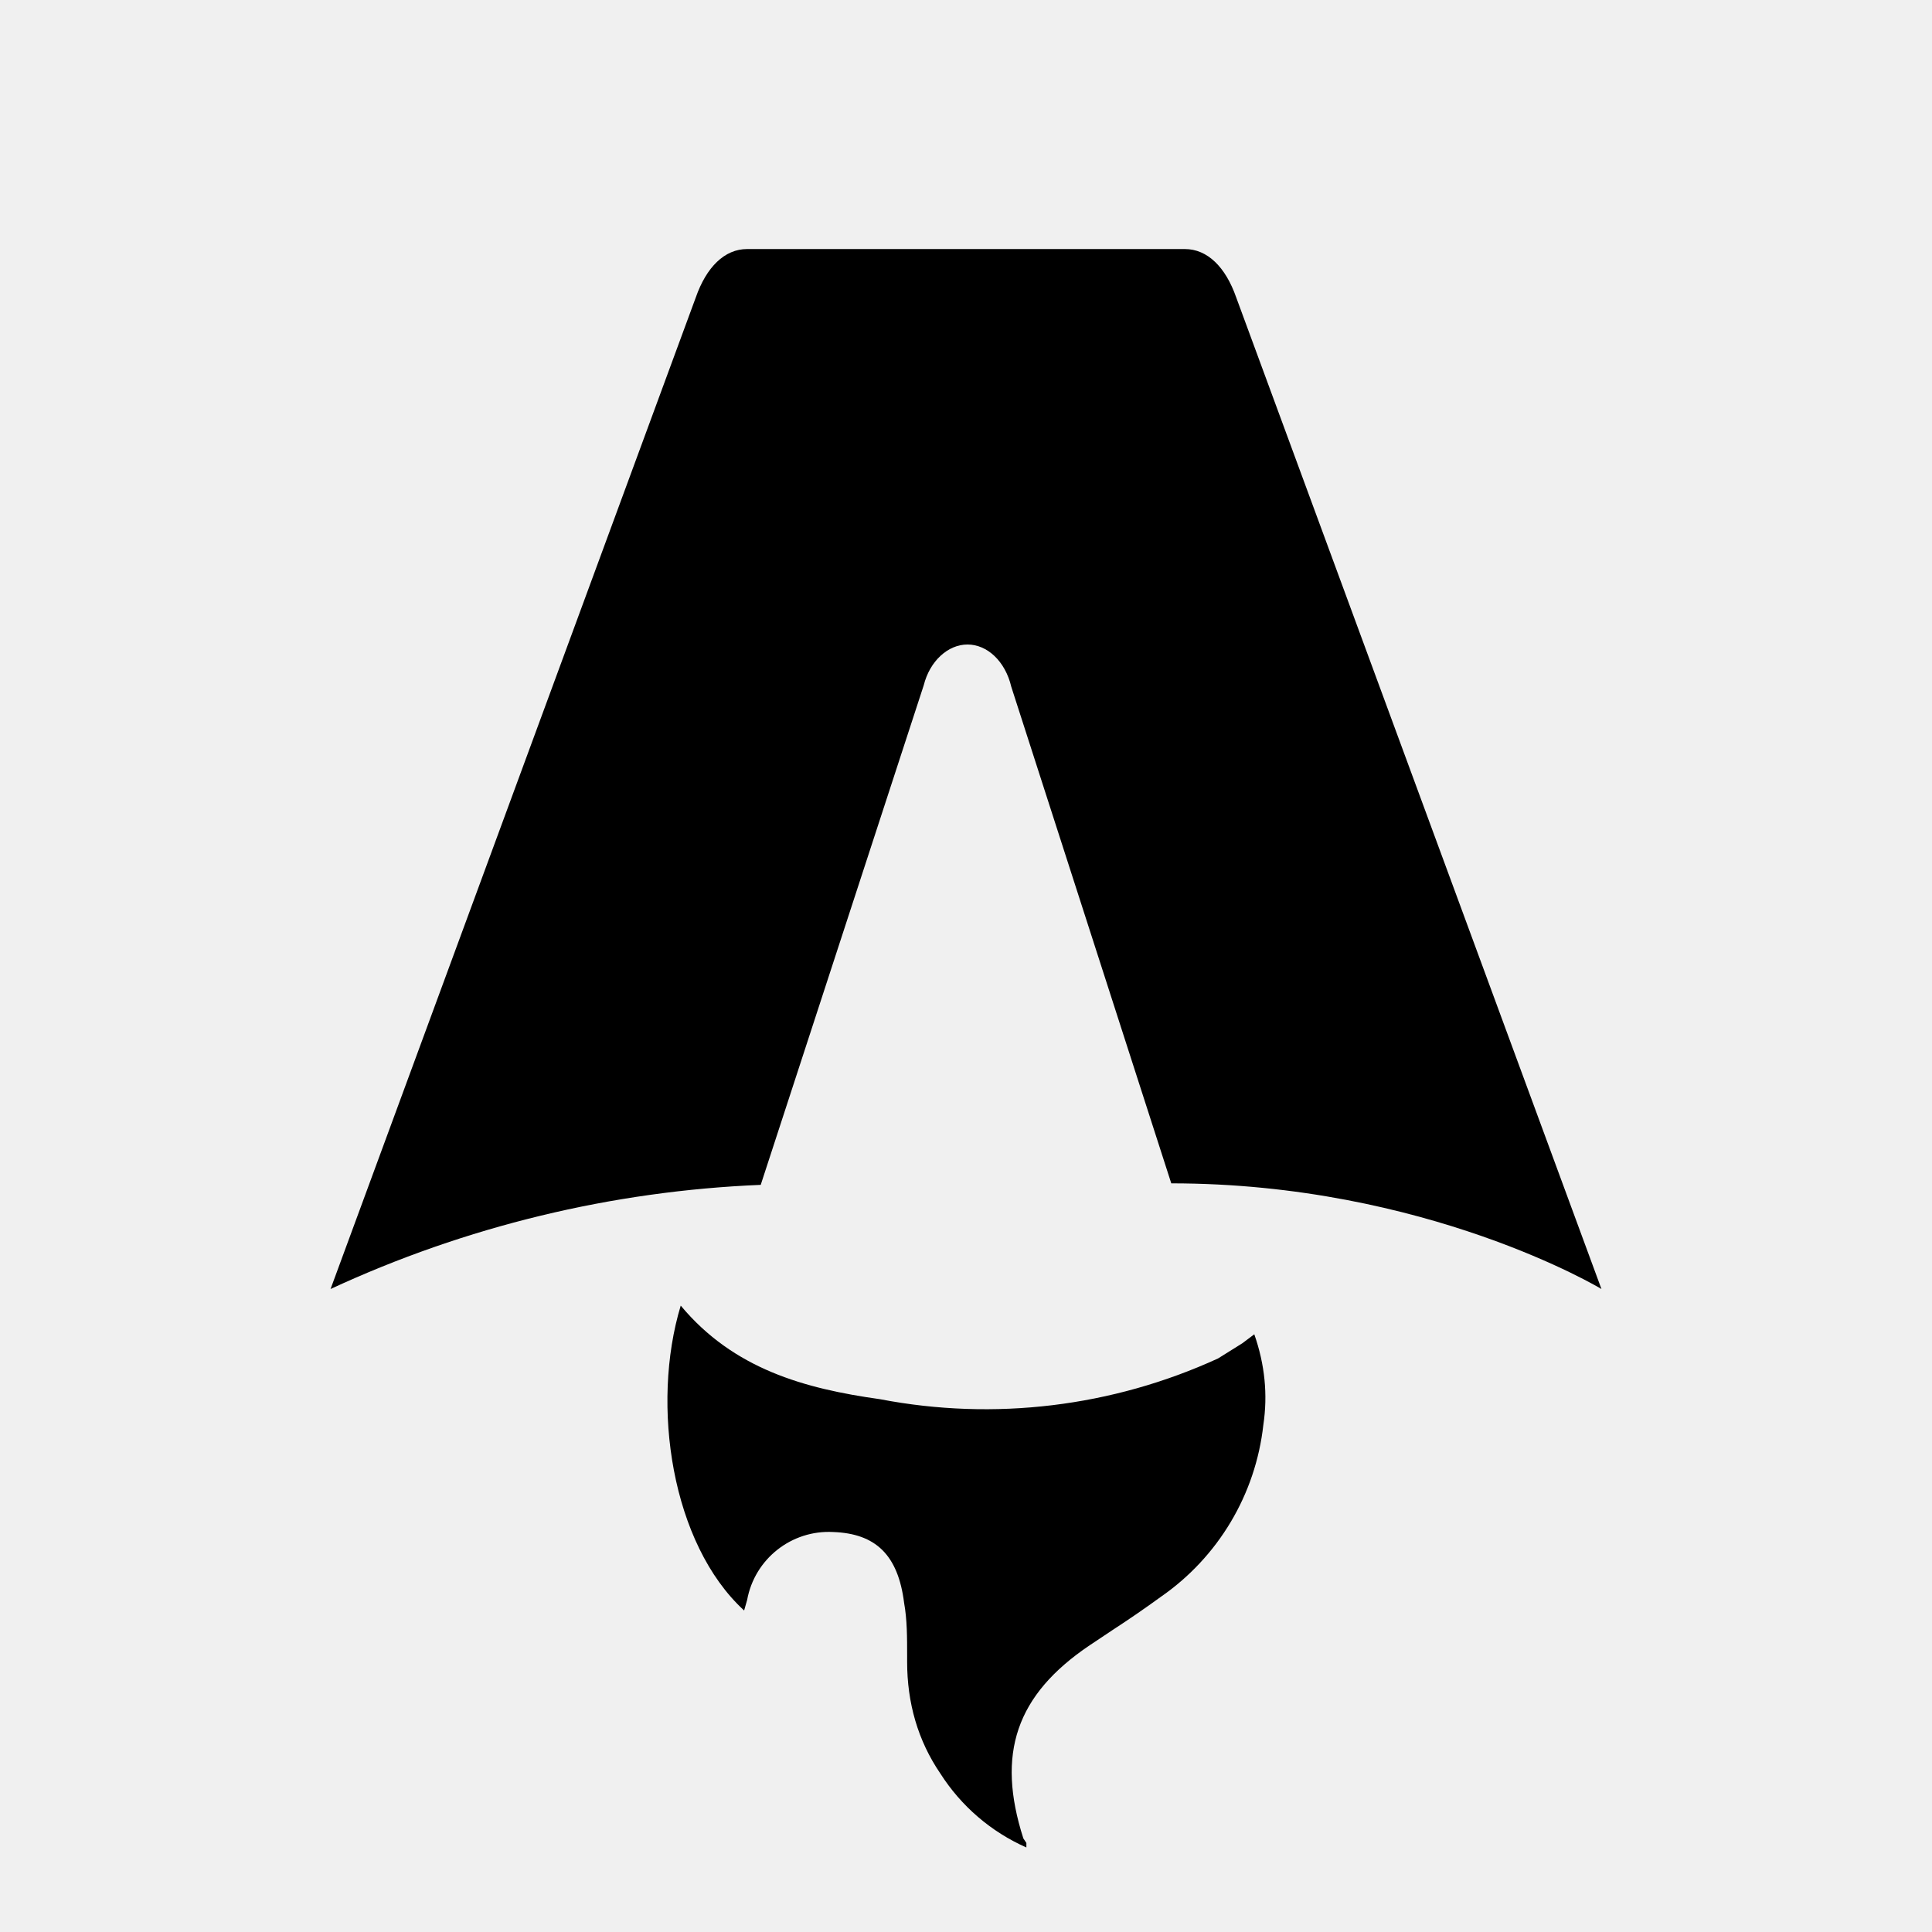
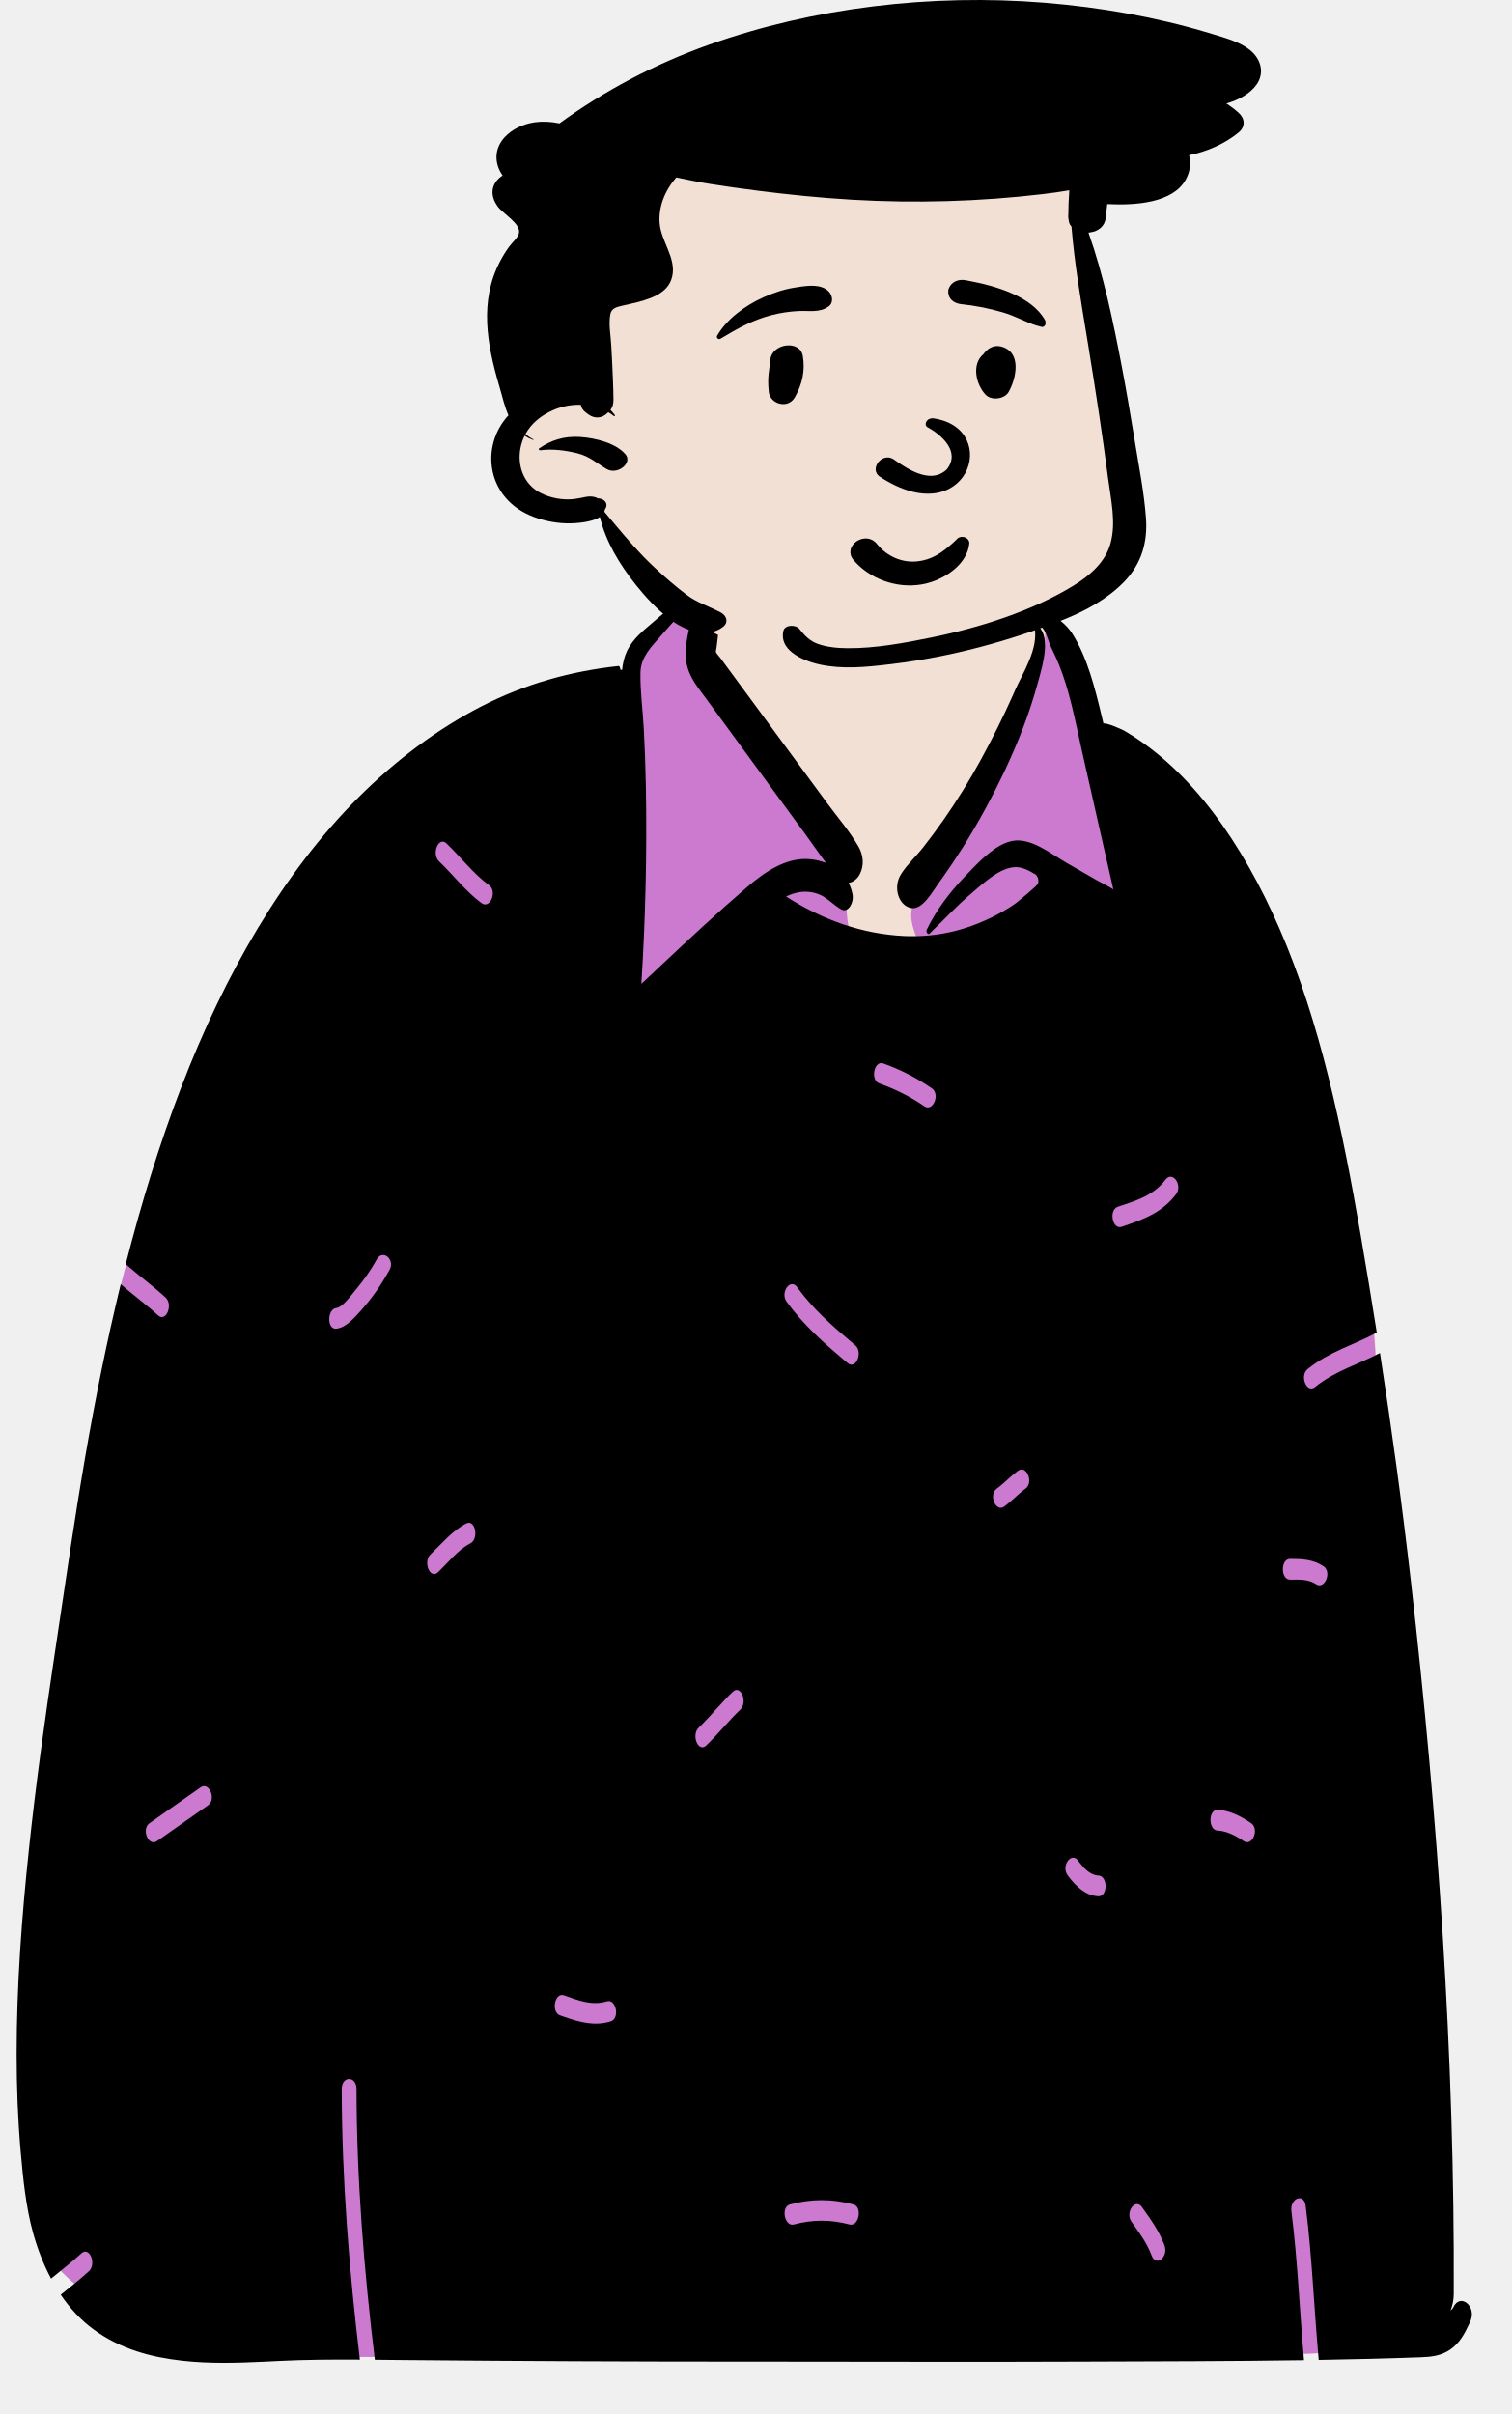
- <svg xmlns="http://www.w3.org/2000/svg" fill="none" viewBox="0 0 128 128">
-   <path d="M50.4 78.5a75.1 75.1 0 0 0-28.5 6.9l24.2-65.7c.7-2 1.9-3.2 3.4-3.2h29c1.5 0 2.7 1.2 3.4 3.2l24.2 65.7s-11.6-7-28.5-7L67 45.5c-.4-1.7-1.6-2.8-2.9-2.8-1.3 0-2.5 1.1-2.9 2.7L50.4 78.5Zm-1.1 28.2Zm-4.2-20.2c-2 6.6-.6 15.8 4.2 20.2a17.5 17.5 0 0 1 .2-.7 5.5 5.5 0 0 1 5.7-4.5c2.8.1 4.3 1.5 4.7 4.7.2 1.1.2 2.3.2 3.5v.4c0 2.7.7 5.2 2.2 7.4a13 13 0 0 0 5.7 4.9v-.3l-.2-.3c-1.8-5.6-.5-9.5 4.4-12.8l1.5-1a73 73 0 0 0 3.2-2.2 16 16 0 0 0 6.8-11.4c.3-2 .1-4-.6-6l-.8.6-1.6 1a37 37 0 0 1-22.4 2.7c-5-.7-9.7-2-13.2-6.2Z" />
-   <style>
-         path { fill: #000; }
-         @media (prefers-color-scheme: dark) {
-             path { fill: #FFF; }
-         }
-     </style>
+ <svg xmlns="http://www.w3.org/2000/svg" width="583" height="931" viewBox="0 0 583 931" fill="none">
+   <path fill-rule="evenodd" clip-rule="evenodd" d="M68.972 906.934C112.613 908.648 153.839 910.539 197.395 906.934C267.096 900.885 471.644 911.789 516.605 906.934C519.998 906.568 531.667 911.789 531.91 906.934C533.886 873.127 535.168 531.09 529.296 507.556C523.424 484.021 494.439 370.887 457.507 318.133C447.209 303.881 431.538 298.361 422.881 281.891C415.418 263.931 415.997 253.391 408.626 243.942C405.428 239.841 397.884 238.179 392.278 232.487C386.642 224.628 391.979 207.328 389.665 196.384C384.897 169.058 367.331 151.527 348.131 147.396C321.446 138.437 293.274 146.908 280.491 176.319C275.733 187.266 278.266 200.573 272.414 218.115C272.831 231.372 261.801 234.575 255.207 239.828L242.114 258.396C201.774 290.242 154.319 307.438 118.974 350.224C88.923 392.997 59.033 442.435 45.7 500.305C42.939 516.074 42.038 532.372 40.894 548.485C37.629 595.573 28.535 641.276 20.71 687.143C11.786 744.932 3.469 806.278 15.495 864.614C18.962 876.961 61.079 906.357 68.972 906.934Z" fill="#F2E0D4" />
+   <path fill-rule="evenodd" clip-rule="evenodd" d="M272.233 217.992L275.641 218.504V255.321L320.208 320.37L328.353 333.433C323.497 357.724 328.386 369.87 343.02 369.87C364.97 369.87 348 360.921 352.127 348.809L352.302 348.313C355.294 340.02 365.534 322.432 383.021 295.548L403.079 248.505V239.915L403.758 240.305C405.653 241.411 407.286 242.541 408.397 243.964C415.768 253.413 415.188 263.954 422.652 281.913C431.309 298.383 446.98 303.904 457.278 318.156C494.21 370.91 523.194 484.044 529.066 507.578C534.938 531.113 533.657 873.15 531.681 906.957C531.438 911.812 519.769 906.591 516.376 906.957C471.414 911.812 266.866 900.908 197.166 906.957C153.609 910.562 112.384 908.671 68.743 906.957C60.85 906.38 18.733 876.983 15.265 864.636C3.239 806.3 11.557 744.955 20.48 687.166L21.254 682.655C28.766 639.052 37.215 595.552 40.5 550.823L40.665 548.508C41.809 532.395 42.71 516.097 45.47 500.328C58.803 442.458 88.693 393.02 118.744 350.247C153.736 307.889 200.597 290.611 240.672 259.369L241.884 258.418L254.978 239.851L255.379 239.538C262.008 234.466 272.594 231.13 272.184 218.138L272.233 217.992V217.992Z" fill="#CC7AD0" />
+   <path fill-rule="evenodd" clip-rule="evenodd" d="M278.179 181.027C278.529 179.426 280.033 179.876 280.147 181.397C281.28 196.477 279.855 212.237 278.487 227.217C277.831 234.447 277.452 241.967 276.455 249.096C276.326 249.857 276.205 250.626 276.091 251.387C276.419 252.206 277.389 253.126 277.852 253.756L279.863 256.501L283.895 261.977C291.786 272.697 299.675 283.426 307.565 294.147L319.146 309.897C323.117 315.296 327.628 320.467 331.113 326.487C333.002 329.756 333.429 333.766 331.569 337.266C330.649 338.996 328.997 340.256 327.321 340.516C327.977 341.796 328.483 343.246 328.803 344.857C329.459 348.137 327.094 352.166 324.578 350.796C321.72 349.256 319.36 346.496 316.452 345.176C313.516 343.836 310.323 343.577 307.279 344.296C305.883 344.626 304.514 345.117 303.181 345.737C317.443 354.947 332.873 360.237 348.61 360.996C351.817 361.147 355.018 361.086 358.203 360.787C363.563 360.296 368.886 359.157 374.118 357.317C378.231 355.867 382.3 354.046 386.249 351.846C388.187 350.766 390.104 349.577 391.958 348.227L392.12 348.093C392.539 347.725 400.283 341.563 400.418 340.637C400.553 339.711 400.553 339.389 400.301 338.583C400.049 337.777 399.35 337.221 399.35 337.221C396.957 335.786 394.479 334.451 391.865 334.426C385.849 334.376 379.285 340.617 374.311 344.867C368.844 349.537 363.819 354.996 358.559 360.057C358.438 360.176 358.303 360.227 358.174 360.227C357.619 360.227 357.105 359.266 357.462 358.516C361.231 350.729 366.32 344.244 371.642 338.583L373.787 336.327C378.661 331.227 384.363 325.578 390.29 324.346C397.552 322.846 405.136 329.197 411.614 332.916L423.088 339.506C425.134 340.676 427.358 341.676 429.417 343.006L424.609 321.898C422.206 311.342 419.81 300.783 417.437 290.217L416.977 288.147C414.613 277.422 412.443 266.265 408.506 256.467C407.565 254.117 406.489 251.907 405.427 249.676C404.323 247.367 403.909 244.817 402.52 242.756C399.769 238.666 395.827 236.266 392.064 234.697C391.145 234.317 391.416 232.617 392.278 232.487C396.14 231.916 399.822 233.18 403.312 235.466L404.763 236.436C408.063 238.627 411.28 240.664 413.73 244.596C419.318 253.577 422.219 264.883 424.885 276.042L425.598 279.037C426.595 278.577 433.373 281.477 434.221 282.166C459.63 297.237 479.201 325.296 493.512 358.176C509.192 394.206 517.73 435.376 524.778 476.117C526.954 488.69 529.034 501.302 531.032 513.942C522.129 518.749 512.665 521.264 504.33 528.036C501.155 530.615 504.023 537.531 507.207 534.944C515.014 528.602 523.907 526.259 532.263 521.805C536.794 551.068 540.824 580.491 544.2 610.037C554.571 700.717 561.12 792.876 560.706 884.796C560.699 886.827 560.272 889.096 559.48 891.046C559.944 890.727 560.308 890.346 560.515 889.887C563.144 884.096 569.736 889.467 567.092 895.287L566.706 896.131C564.722 900.423 562.87 903.703 559.381 906.126C555.867 908.567 552.061 908.977 548.185 909.117C535.007 909.604 521.819 909.921 508.628 910.149C506.819 890.351 506.083 870.364 503.591 850.682C502.95 845.621 497.454 847.766 498.093 852.809C500.5 871.815 501.27 891.109 502.95 910.245C474.748 910.671 446.53 910.676 418.35 910.787C380.159 910.945 341.973 910.834 303.784 910.803L287.417 910.796C243.3 910.796 199.182 910.596 155.066 910.186L144.574 910.082C140.4 875.561 137.559 840.745 137.507 805.665C137.499 800.518 131.797 800.508 131.805 805.665C131.858 840.706 134.667 875.526 138.802 910.037C128.357 909.973 117.916 910.026 107.47 910.546L102.153 910.812C91.515 911.323 80.856 911.638 70.238 910.447C58.45 909.117 46.527 906.077 35.957 898.287C31.197 894.772 27.005 890.279 23.423 884.996C27.065 882.024 30.758 879.173 34.285 875.935C37.343 873.127 34.49 866.198 31.407 869.028C27.606 872.518 23.611 875.557 19.697 878.785C16.863 873.479 14.538 867.59 12.772 861.237C9.985 851.206 8.909 840.416 7.975 829.796C6.871 817.287 6.414 804.676 6.414 792.077C6.414 765.577 8.403 739.157 11.176 712.977C13.828 687.896 17.334 663.018 21.039 638.218L21.545 634.836C25.202 610.456 28.687 586.006 32.877 561.796C36.752 539.409 41.23 517.127 46.567 495.276C51.318 499.397 56.289 503.002 60.965 507.295C64.044 510.123 66.905 503.199 63.843 500.388C58.854 495.807 53.533 492 48.498 487.524C54.466 464.126 61.47 441.274 69.868 419.387C86.687 375.557 109.352 336.346 138.381 307.407C152.913 292.926 168.856 281.077 185.599 272.456C202.668 263.657 220.357 258.836 238.446 256.857C238.962 256.8 239.252 257.471 239.231 258.091L239.223 258.206L239.936 258.367C240.2 255.857 240.741 253.426 241.775 251.197C244.127 246.117 248.587 242.857 252.151 239.737L252.996 239C257.236 235.313 261.71 231.68 266.641 230.387C266.812 230.346 266.918 230.596 266.804 230.787C263.553 236.019 259.394 240.016 255.583 244.44L254.707 245.465C251.549 249.112 247.144 253.251 247.027 259.346C246.892 266.527 247.939 273.996 248.317 281.157C248.695 288.296 248.958 295.426 249.094 302.586C249.586 328.237 248.994 353.897 247.376 379.447L254.531 372.726C265.666 362.267 276.839 351.838 288.243 342.046C295.143 336.117 302.897 331.046 311.164 331.277C313.48 331.336 316.096 331.807 318.605 332.807C315.904 329.217 313.317 325.397 310.673 321.787C306.317 315.836 301.963 309.887 297.609 303.947L285.053 286.787L272.492 269.626C268.601 264.296 264.039 259.387 264.452 250.987C264.788 244.287 267.218 237.617 268.878 231.157C269.114 230.227 269.327 229.307 269.527 228.397C272.877 212.777 274.78 196.586 278.179 181.027ZM440.458 851.221C437.861 847.575 433.828 853.23 436.427 856.877L437.801 858.797C440.096 862.01 442.371 865.321 443.959 869.292L444.192 869.892C445.903 874.448 450.826 870.41 449.115 865.854C446.998 860.223 443.632 855.677 440.458 851.221ZM329.18 850.192C320.912 847.977 312.943 847.977 304.675 850.192C301.075 851.157 302.6 858.869 306.191 857.907C313.422 855.969 320.433 855.969 327.665 857.907C331.25 858.867 332.786 851.159 329.18 850.192ZM217.518 769.552C213.96 768.287 212.442 776.001 216.003 777.266L217.756 777.883C223.715 779.95 229.391 781.489 235.581 779.571C239.115 778.475 237.686 770.948 234.206 771.817L234.065 771.856C228.337 773.631 223.06 771.522 217.518 769.552ZM415.827 717.589C413.194 713.998 409.158 719.649 411.795 723.245C415.086 727.735 418.964 731.147 423.664 731.329C427.279 731.471 427.33 723.709 423.825 723.341L423.664 723.329C420.514 723.206 418.005 720.56 415.827 717.589ZM80.264 696.223C83.546 693.92 80.662 687.018 77.386 689.316L57.681 703.139V703.139C54.399 705.442 57.283 712.346 60.559 710.047L80.264 696.223V696.223ZM469.642 697.986C465.972 697.841 465.975 705.841 469.642 705.986C473.091 706.121 476.625 707.954 479.698 710.047C482.985 712.287 485.879 705.391 482.576 703.139C478.559 700.403 474.149 698.162 469.642 697.986ZM285.525 659.36C288.543 656.483 285.694 649.547 282.647 652.452C278.491 656.414 274.725 661.097 270.635 665.179L269.511 666.276C266.493 669.153 269.342 676.087 272.389 673.184C276.922 668.861 280.992 663.681 285.525 659.36ZM497.558 601.217C493.889 601.215 493.883 609.215 497.558 609.217L498.253 609.214C501.282 609.191 504.474 609.073 507.29 610.771L507.613 610.975C510.915 613.157 513.812 606.262 510.491 604.068C506.363 601.34 502.046 601.22 497.558 601.217ZM180.913 595.503L181.392 595.25C184.82 593.523 183.342 585.789 179.876 587.537C174.653 590.17 170.59 595.143 166.06 599.459C163.04 602.336 165.89 609.27 168.937 606.368C172.841 602.648 176.473 597.938 180.913 595.503V595.503ZM394.776 574.69L395.545 574.112C398.809 571.755 395.928 564.85 392.668 567.204C390.08 569.073 387.764 571.558 385.225 573.539L384.456 574.116C381.193 576.472 384.074 583.377 387.334 581.024C389.922 579.155 392.238 576.67 394.776 574.69V574.69ZM308.036 497.202L307.449 496.406C304.825 492.801 300.79 498.454 303.417 502.063C309.979 511.073 317.735 517.914 325.561 524.528L326.984 525.728C330.138 528.383 333.008 521.469 329.862 518.82L327.773 517.058C320.816 511.172 313.94 505.095 308.036 497.202V497.202ZM150.254 489.733C152.465 485.705 147.657 481.763 145.41 485.557L145.331 485.695C143.029 489.887 140.299 493.683 137.445 497.146L136.908 497.791C135.209 499.819 132.116 504.164 129.73 504.45C126.1 504.883 126.068 512.887 129.73 512.45C133.423 512.009 136.601 508.362 139.391 505.237C143.452 500.69 147.085 495.505 150.254 489.733ZM453.595 460.59C456.244 457.099 452.331 451.54 449.657 454.815L449.564 454.934C444.612 461.46 437.49 463.211 431.116 465.424C427.556 466.662 429.064 474.378 432.632 473.139L435.536 472.134C442.049 469.853 448.585 467.197 453.595 460.59ZM340.675 410.129C337.117 408.86 335.599 416.574 339.16 417.843C345.207 419.999 350.935 422.786 356.541 426.656C359.822 428.92 362.714 422.024 359.419 419.748C353.388 415.584 347.186 412.451 340.675 410.129ZM398.92 241.487C398.835 241.127 399.106 240.717 399.369 240.846C405.768 244.194 402.366 255.952 400.378 262.991L400.018 264.277C396.903 275.557 392.549 286.537 387.803 296.637C382.835 307.207 377.319 317.327 371.346 326.827C368.755 330.952 366.067 334.958 363.29 338.844L362.244 340.296C359.437 344.167 355.816 350.967 351.461 350.217C346.771 349.426 344.155 342.397 347.576 337.057C349.993 333.277 353.343 330.266 356.043 326.827C358.724 323.426 361.318 319.917 363.848 316.307C369.023 308.897 373.926 301.067 378.409 292.817C382.745 284.839 386.894 276.64 390.667 268.116L391.416 266.407C394.288 259.777 400.916 250.027 398.92 241.487ZM172.221 325.285C169.183 322.371 166.328 329.301 169.343 332.192C174.886 337.508 179.764 343.948 185.764 348.32C188.977 350.662 191.834 343.951 188.756 341.5L188.642 341.413C182.646 337.042 177.762 330.597 172.221 325.285Z" fill="black" />
+   <path fill-rule="evenodd" clip-rule="evenodd" d="M415.064 88.902C412.539 76.913 420.827 74.426 415.064 63.03C402.258 41.914 367.356 42.824 341.746 41.2C313.18 40.341 284.267 43.3 257.933 52.285C251.643 54.431 245.593 56.955 239.793 59.822C234.778 62.301 235.467 67.016 238.629 69.588C215.827 94.927 228.869 128.939 210.675 155.611C207.314 160.379 202.869 164.654 199.947 169.615C195.507 177.156 195.222 187.961 205.293 192.969C219.476 198.943 227.391 187.114 234.36 204.261C269.165 264.047 339.143 267.414 405.575 236.244C411.322 233.735 417.188 230.899 421.528 226.958C431.379 218.258 430.219 206.024 430.437 195.16C430.559 188.793 430.579 182.425 430.5 176.057C430.19 150.264 419.296 114.483 415.064 88.902Z" fill="#F2E0D4" />
+   <path fill-rule="evenodd" clip-rule="evenodd" d="M273.571 17.197C313.681 2.919 359.175 -2.495 402.928 1.056C424.524 2.806 445.835 6.561 466.117 12.661L467.894 13.2C472.901 14.712 478.298 16.213 482.102 19.291C486.531 22.868 487.772 28.278 484.607 32.697C482.148 36.13 477.727 38.593 473.012 39.907C474.673 40.975 476.249 42.166 477.727 43.495C480.219 45.722 480.408 48.899 477.727 51.096C472.56 55.33 465.857 58.393 458.636 59.862C459.447 62.936 459.009 66.339 457.27 69.403C452.278 78.198 438.216 79.246 427.394 78.724L427.067 78.707L426.466 84.112C426.145 86.991 423.948 89.223 420.22 89.665C420.089 89.68 419.958 89.691 419.828 89.7C425.727 106.442 429.291 123.702 432.581 140.859C434.299 149.816 435.838 158.793 437.311 167.776L437.8 170.77C439.369 180.455 441.331 190.237 442.012 199.993C442.62 208.847 440.468 217.299 433.516 224.443C427.277 230.849 418.768 235.647 409.618 239.209C388.945 247.261 367.186 253.256 344.322 256.038L342.798 256.222C333.972 257.279 324.878 258.17 316.148 256.253C308.477 254.57 300.432 250.228 302.165 243.253C302.747 240.898 306.946 240.795 308.385 242.617L308.717 243.034C310.442 245.183 312.333 247.179 315.344 248.288C318.868 249.592 322.956 249.956 326.808 249.992C337.566 250.089 348.77 247.985 359.129 245.876C378.475 241.935 398.343 235.509 414.19 225.773C420.933 221.636 426.348 216.463 428.258 209.806C430.619 201.6 428.447 192.629 427.375 184.381C425.168 167.363 422.541 150.376 419.769 133.408L419.213 130.015C416.879 115.829 414.426 101.638 413.261 87.371C412.777 86.852 412.45 86.262 412.32 85.615L412.137 84.686V84.686C411.979 83.891 411.953 83.162 412.064 82.49C412.071 79.913 412.163 77.353 412.352 74.776C412.384 74.314 412.411 73.852 412.431 73.395C409.017 73.986 405.577 74.463 402.124 74.868C377.847 77.737 353.191 78.456 328.718 77.029C316.507 76.315 304.389 75.089 292.309 73.555C286.161 72.775 280.033 71.912 273.925 70.947C269.51 70.254 265.187 69.315 260.845 68.433C256.365 73.549 253.945 79.847 254.416 86.031C254.945 93.088 260.936 99.488 259.255 106.699C257.678 113.447 250.31 115.54 243.036 117.211L239.943 117.912C237.563 118.458 235.835 118.984 235.404 121.228C234.665 125.083 235.574 129.419 235.763 133.294C235.992 137.877 236.293 142.461 236.431 147.044C236.502 149.415 236.62 151.796 236.614 154.167C236.607 155.851 236.287 157 235.456 158.088C236.097 158.72 236.672 159.402 237.183 160.126C237.346 160.362 236.941 160.613 236.699 160.418C236.051 159.89 235.364 159.412 234.639 158.986C234.272 159.341 233.847 159.7 233.349 160.085L233.311 160.044V160.044C231.754 161.26 229.282 161.378 227.352 160.085L226.846 159.74C225.433 158.769 224.463 157.959 224.07 156.354C224.05 156.271 224.03 156.189 224.017 156.107C220.427 156.01 216.778 156.676 213.547 158.078C208.426 160.3 204.822 163.467 202.691 167.378C203.54 168.158 204.535 168.856 205.692 169.441C205.856 169.528 205.712 169.718 205.535 169.651C204.351 169.215 203.292 168.676 202.344 168.045C201.578 169.585 201.042 171.237 200.715 172.987C199.564 179.167 201.618 186.716 208.733 190.237C211.814 191.761 215.332 192.587 218.982 192.598C220.76 192.602 222.297 192.367 224.024 192.033C225.195 191.807 226.359 191.479 227.582 191.479C228.628 191.479 229.596 191.684 230.492 192.095L230.244 192.112C229.64 192.156 229.756 192.176 230.597 192.176C233.213 192.264 234.71 194.348 233.507 196.16L233.349 196.439C233.316 196.496 233.288 196.543 233.266 196.58L233.171 197.06C233.161 197.106 233.151 197.153 233.141 197.201L233.105 197.299C233.098 197.314 233.091 197.33 233.082 197.345L237.005 202.04C241.816 207.784 246.733 213.506 252.329 218.752C256.253 222.432 260.413 226.04 264.808 229.381C268.758 232.383 273.493 233.83 277.967 236.191C280.354 237.444 281.053 240.066 278.883 241.755C272.512 246.718 263.493 242.776 258.268 238.742C253.324 234.918 249.053 230.32 245.371 225.716C238.837 217.53 233.638 208.826 231.362 199.377C230.414 200.06 229.204 200.486 227.981 200.82C225.528 201.487 222.827 201.764 220.237 201.836C215.273 201.964 210.303 201.02 205.836 199.347C187.661 192.546 184.993 172.182 196.104 160.172C194.606 156.762 193.769 153.063 192.86 149.908L192.446 148.498C187.851 132.745 184.767 116.16 192.913 100.725C193.959 98.734 195.136 96.793 196.529 94.936C197.648 93.442 199.571 91.851 200.1 90.152C201.278 86.421 194.012 82.5 191.893 79.539C189.401 76.064 189.048 71.964 192.442 68.786C192.874 68.386 193.344 68.016 193.855 67.694C190.637 63.115 190.486 57.357 194.724 52.841C197.51 49.864 201.762 47.78 206.405 47.149C209.243 46.764 212.657 46.908 215.777 47.596C232.859 35.15 252.349 24.752 273.571 17.197ZM207.974 172.926C212.533 169.769 217.569 168.117 223.782 168.533C230.028 168.953 237.549 170.981 241.218 175.184C244.115 178.505 238.21 183.375 233.959 180.881C230.087 178.607 227.503 176.041 222.697 174.82C218.38 173.726 213.036 173.023 208.517 173.649C208.02 173.716 207.524 173.234 207.974 172.926Z" fill="black" />
+   <path fill-rule="evenodd" clip-rule="evenodd" d="M340.937 224.009C336.308 222.325 332.178 219.515 329.158 215.925C328.109 214.677 327.836 213.359 328.057 212.153C328.304 210.798 329.203 209.57 330.429 208.746C331.658 207.919 333.196 207.512 334.683 207.719C335.975 207.9 337.261 208.531 338.279 209.84L338.492 210.102C340.287 212.269 342.626 214.046 345.291 215.192C347.86 216.297 350.733 216.812 353.707 216.512C359.37 215.942 363.273 213.209 367.421 209.499C367.935 209.031 368.45 208.547 368.967 208.057C369.293 207.612 369.747 207.326 370.25 207.175C370.808 207.009 371.44 207.018 372.019 207.198C372.577 207.372 373.076 207.702 373.411 208.14C373.729 208.557 373.909 209.071 373.851 209.663C373.471 213.509 371.218 216.94 368.017 219.635C364.462 222.627 359.75 224.698 355.314 225.424C350.426 226.224 345.446 225.651 340.937 224.009V224.009ZM357.62 164.69C362.819 167.51 370.742 174.085 365.148 181.076C358.564 187.239 349.084 180.172 344.412 176.976C340.081 174.499 335.214 180.87 339.233 183.762C372.99 206.06 386.689 165.427 360.249 161.374C357.338 160.928 356.257 163.817 357.62 164.69ZM297.127 138.752C297.701 132.39 308.562 130.945 309.643 137.241C310.61 142.88 309.471 148.061 306.624 153.139C303.903 157.989 297.065 155.726 296.548 151.309C295.855 145.388 296.77 142.71 297.127 138.752ZM379.801 135.935C381.315 134.166 383.501 132.958 386.12 133.641C394.304 135.774 391.892 146.14 389.018 151.186C387.456 153.926 382.408 154.62 380.127 152.208C376.409 148.274 374.628 140.417 379.355 136.542C379.483 136.341 379.626 136.139 379.801 135.935ZM306.509 110.913L307.801 110.711C311.8 110.094 316.773 109.501 319.602 112.37C321.102 113.891 321.619 116.718 319.602 118.174C316.054 120.736 312.132 119.743 307.881 119.96C304.377 120.139 301.01 120.656 297.636 121.517C290.232 123.405 284.199 126.851 277.876 130.636C277.046 131.132 276.199 130.185 276.595 129.493C280.245 123.114 287.319 117.875 294.405 114.681C298.186 112.976 302.325 111.562 306.509 110.913ZM372.34 108.056L373.33 108.236C384.097 110.244 398.087 114.255 403.186 123.691C403.38 125.026 403.175 125.312 403.008 125.498L402.952 125.561C402.815 125.72 402.705 125.94 402.057 126.122C401.877 126.083 401.695 126.043 401.512 126C399.174 125.453 397.325 124.701 395.535 123.919L393.594 123.066C391.342 122.081 389.07 121.132 386.662 120.431C381.524 118.936 376.239 117.882 370.872 117.32C369.708 117.198 368.588 116.848 367.704 116.248C366.866 115.678 366.225 114.889 365.933 113.84C365.554 112.483 365.663 111.456 366.479 110.231C367.093 109.312 367.971 108.675 368.979 108.309C370.007 107.936 371.177 107.848 372.34 108.056Z" fill="black" />
</svg>
